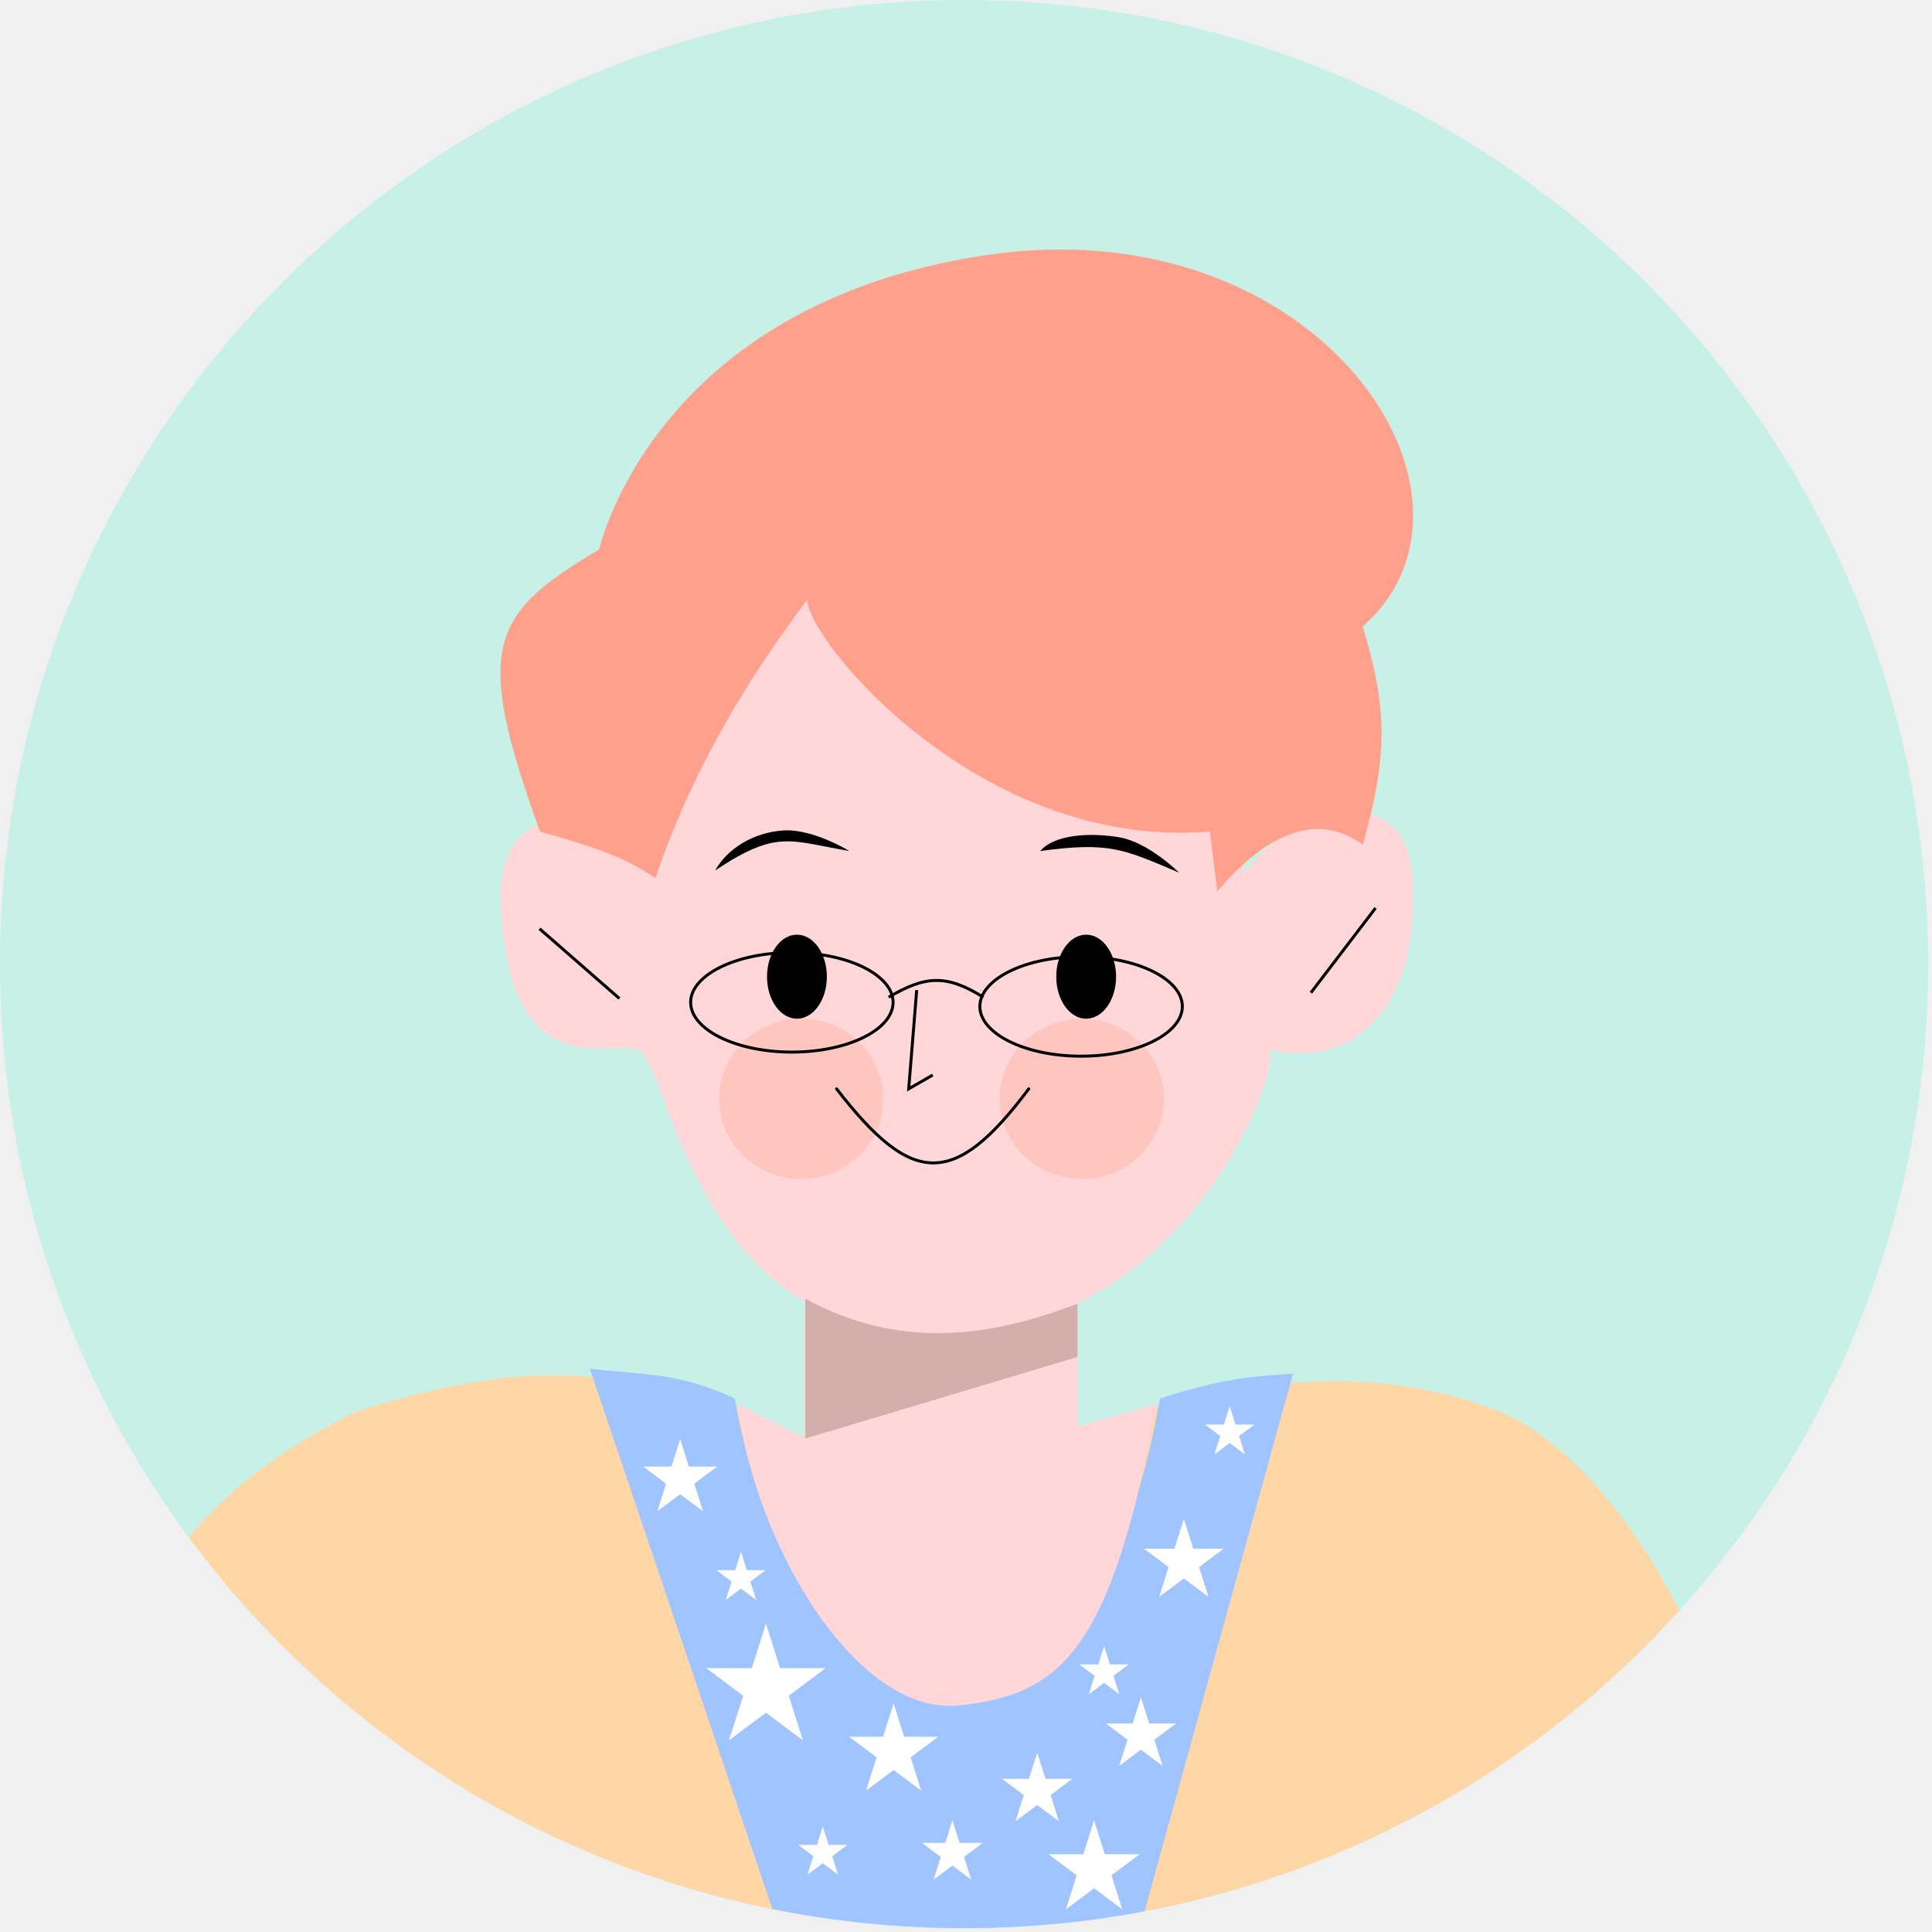
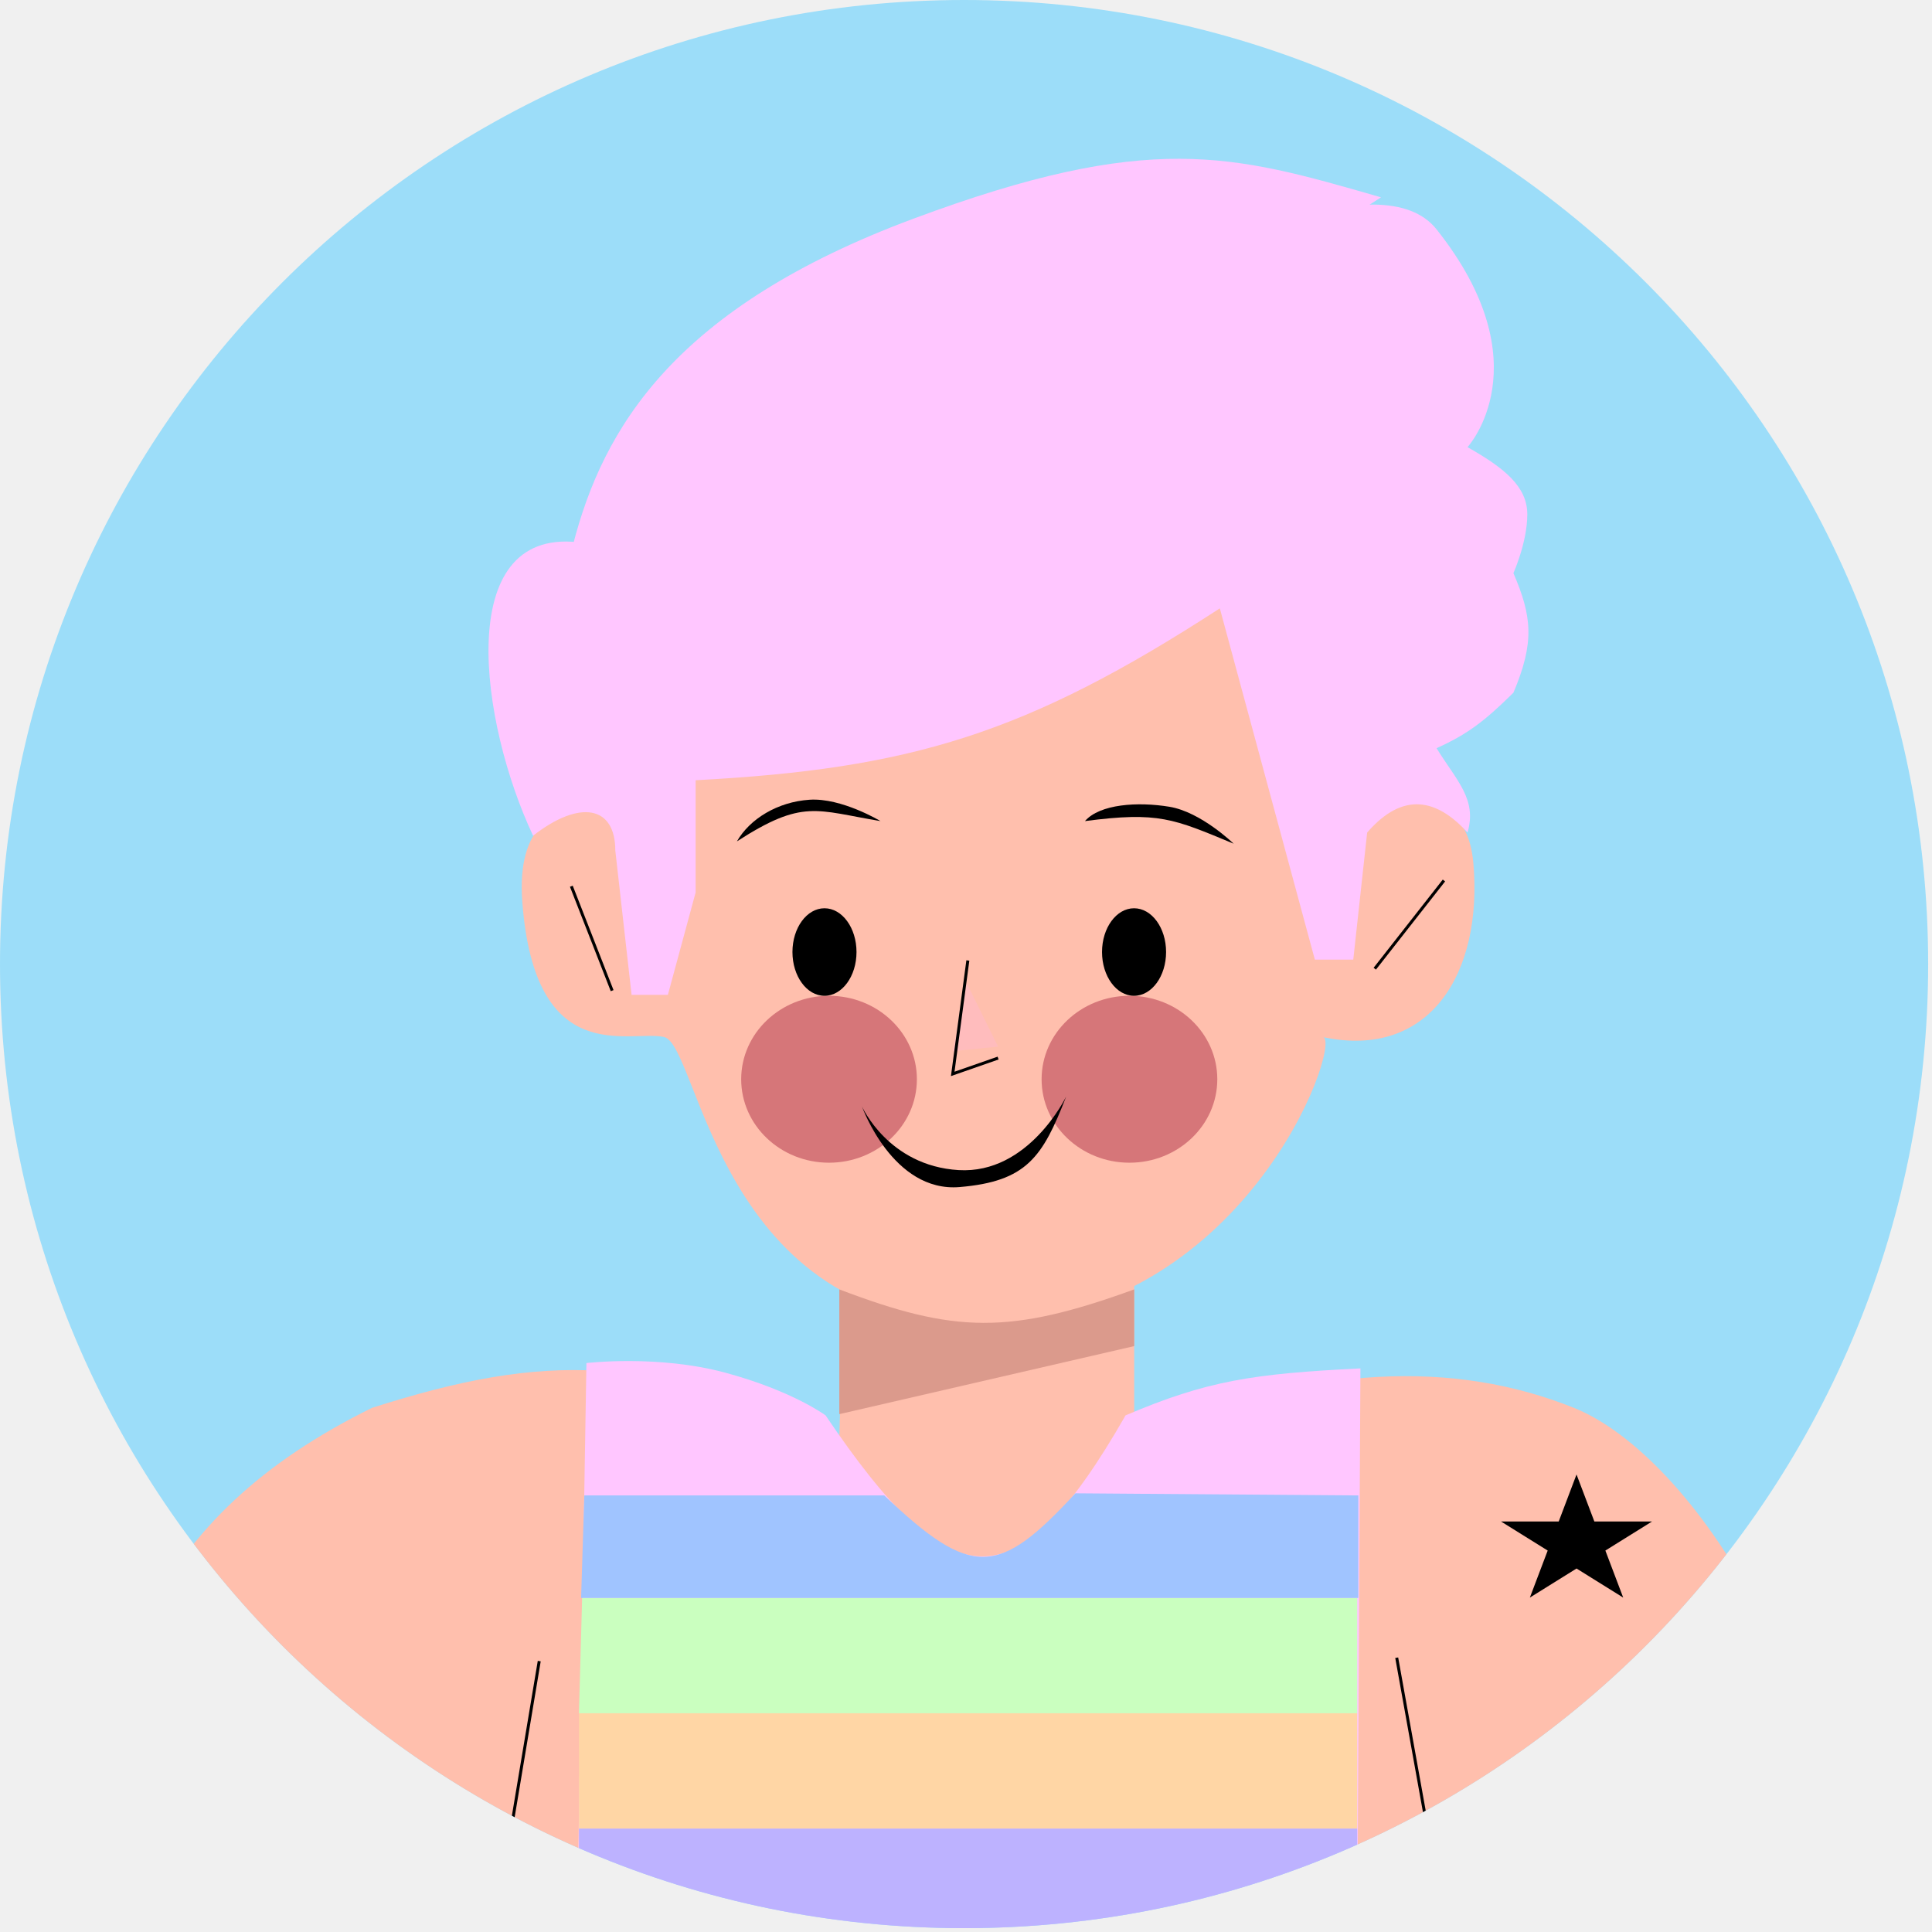
<svg xmlns="http://www.w3.org/2000/svg" width="325" height="325" viewBox="0 0 325 325" fill="none">
-   <circle cx="162.177" cy="162.177" r="162.177" fill="#C7F0E6" />
-   <mask id="mask0_460_3773" style="mask-type:alpha" maskUnits="userSpaceOnUse" x="0" y="0" width="325" height="325">
-     <circle cx="162.177" cy="162.177" r="162.177" fill="#B9FF82" />
+   <circle cx="162.177" cy="162.177" r="162.177" fill="#64D0FF" fill-opacity="0.6" />
+   <mask id="mask0_465_2738" style="mask-type:alpha" maskUnits="userSpaceOnUse" x="0" y="0" width="325" height="325">
+     <circle cx="162.177" cy="162.177" r="162.177" fill="#D9D9D9" />
  </mask>
-   <g mask="url(#mask0_460_3773)">
-     <path d="M84.271 153.737C82.442 128.194 108.726 139.828 111.458 145.621C111.18 105.228 125.583 83.501 161.328 83.501C197.539 83.501 209.092 112.982 209.239 147.208C213.626 138.638 235.963 128.501 237.534 147.208C239.099 165.845 230.445 180.278 213.392 176.544C216.215 178.14 200.573 223.873 158.634 224.679C115.863 225.502 112.792 177.741 107.097 176.502C101.402 175.263 86.292 181.973 84.271 153.737Z" fill="#FFD7D8" />
-     <path d="M135.357 241.709V220.536C152.02 226.661 161.702 228.337 181.062 220.536V241.709C209.814 230.125 233.199 229.927 252.158 237.44C271.117 244.953 296.339 283.03 294.139 324.351H11.446C15.189 279.637 24.65 254.686 60.029 237.44C88.23 228.554 104.659 228.903 135.357 241.709Z" fill="#FFD6A5" />
-     <ellipse cx="134.768" cy="184.851" rx="13.805" ry="13.479" fill="#FFC5BF" />
-     <ellipse cx="181.982" cy="184.851" rx="13.805" ry="13.479" fill="#FFC5BF" />
-     <ellipse cx="134.061" cy="164.299" rx="5.033" ry="7.069" fill="black" />
-     <ellipse cx="182.715" cy="164.299" rx="5.033" ry="7.069" fill="black" />
-     <path d="M154.208 166.553L152.861 183.163L156.902 180.845" stroke="black" stroke-width="0.5" />
-     <path d="M120.303 146.427C130.704 139.53 132.717 141.426 142.861 143.151C142.861 143.151 136.743 139.357 131.71 139.702C126.678 140.047 122.316 142.806 120.303 146.427Z" fill="black" />
-     <path d="M174.987 143.157C186.563 141.605 188.853 142.757 198.351 146.806C198.351 146.806 193.232 141.683 188.255 140.843C183.277 140.003 177.336 140.398 174.987 143.157Z" fill="black" />
-     <path d="M90.77 156.241L104.191 167.966" stroke="black" stroke-width="0.5" />
-     <path d="M231.394 152.744L220.523 166.989" stroke="black" stroke-width="0.5" />
-     <path d="M131.018 324.353L99.215 230.227C109.005 231.408 113.958 230.806 123.614 235.245C134.551 297.534 183.686 302.725 195.128 235.245C203.953 232.439 208.854 231.56 217.508 231.092L191.763 324.353H131.018Z" fill="#A0C4FF" />
-     <path d="M110.269 147.724C105.614 144.591 101.477 142.876 90.847 139.888C79.466 108.602 82.573 103.286 100.803 92.414C100.803 92.414 109.847 51.291 165.826 42.926C221.805 34.561 254.052 83.537 229.245 105.388C233.502 119.352 233.41 127.402 229.245 142.09C220.622 135.805 211.727 141.754 204.764 149.943L203.526 139.888C164.867 143.052 135.89 107.773 135.792 100.889C132.265 105.71 118.249 123.756 110.269 147.724Z" fill="#FFA08C" />
-     <path d="M124.647 261.036L125.626 264.134H128.795L126.231 266.048L127.211 269.146L124.647 267.231L122.083 269.146L123.062 266.048L120.499 264.134H123.668L124.647 261.036Z" fill="white" />
-     <path d="M150.323 286.552L152.093 292.152H157.822L153.188 295.612L154.958 301.212L150.323 297.751L145.689 301.212L147.459 295.612L142.824 292.152H148.553L150.323 286.552Z" fill="white" />
-     <path d="M128.85 273.103L131.223 280.609H138.902L132.69 285.247L135.062 292.753L128.85 288.114L122.638 292.753L125.011 285.247L118.799 280.609H126.477L128.85 273.103Z" fill="white" />
-     <path d="M174.477 294.828L175.87 299.236H180.38L176.732 301.961L178.125 306.369L174.477 303.644L170.828 306.369L172.222 301.961L168.573 299.236H173.083L174.477 294.828Z" fill="white" />
-     <path d="M191.924 285.517L193.318 289.925H197.827L194.179 292.649L195.572 297.057L191.924 294.333L188.275 297.057L189.669 292.649L186.021 289.925H190.53L191.924 285.517Z" fill="white" />
-     <path d="M160.216 306.207L161.421 310.019H165.322L162.166 312.375L163.371 316.188L160.216 313.832L157.061 316.188L158.266 312.375L155.11 310.019H159.011L160.216 306.207Z" fill="white" />
-     <path d="M184.044 306.207L185.852 311.925H191.702L186.969 315.46L188.777 321.178L184.044 317.644L179.311 321.178L181.118 315.46L176.385 311.925H182.236L184.044 306.207Z" fill="white" />
-     <path d="M185.726 276.897L186.705 279.995H189.874L187.311 281.909L188.29 285.007L185.726 283.092L183.162 285.007L184.142 281.909L181.578 279.995H184.747L185.726 276.897Z" fill="white" />
-     <path d="M114.422 242.063L115.891 246.709H120.644L116.798 249.581L118.267 254.228L114.422 251.356L110.576 254.228L112.045 249.581L108.199 246.709H112.953L114.422 242.063Z" fill="white" />
-     <path d="M138.411 307.24L139.39 310.337H142.559L139.995 312.252L140.974 315.349L138.411 313.435L135.847 315.349L136.826 312.252L134.262 310.337H137.431L138.411 307.24Z" fill="white" />
-     <path d="M206.855 236.548L207.834 239.646H211.003L208.439 241.56L209.419 244.658L206.855 242.743L204.291 244.658L205.27 241.56L202.707 239.646H205.876L206.855 236.548Z" fill="white" />
-     <path d="M199.143 255.517L200.725 260.521H205.844L201.702 263.614L203.284 268.618L199.143 265.525L195.001 268.618L196.583 263.614L192.442 260.521H197.561L199.143 255.517Z" fill="white" />
-     <path d="M135.464 241.992V218.46C152.598 223.503 164.56 224.355 181.255 218.46V240.031L194.611 236.109C186.854 278.003 178.401 285.001 161.431 286.882C144.462 288.763 127.302 260.882 124.017 236.109L135.464 241.992Z" fill="#FFD7D8" />
-     <path d="M150.237 168.611C150.237 170.846 148.415 172.937 145.315 174.484C142.229 176.023 137.949 176.982 133.208 176.982C128.467 176.982 124.187 176.023 121.101 174.484C118.001 172.937 116.179 170.846 116.179 168.611C116.179 166.377 118.001 164.286 121.101 162.739C124.187 161.2 128.467 160.24 133.208 160.24C137.949 160.24 142.229 161.2 145.315 162.739C148.415 164.286 150.237 166.377 150.237 168.611Z" stroke="black" stroke-width="0.5" />
-     <path d="M198.892 169.3C198.892 171.535 197.07 173.626 193.969 175.173C190.884 176.712 186.604 177.671 181.862 177.671C177.121 177.671 172.841 176.712 169.756 175.173C166.655 173.626 164.833 171.535 164.833 169.3C164.833 167.066 166.655 164.975 169.756 163.428C172.841 161.889 177.121 160.929 181.862 160.929C186.604 160.929 190.884 161.889 193.969 163.428C197.07 164.975 198.892 167.066 198.892 169.3Z" stroke="black" stroke-width="0.5" />
-     <path d="M149.481 167.75C155.707 164.1 159.193 163.884 165.419 167.75" stroke="black" stroke-width="0.5" />
-     <path d="M140.732 183.166C153.355 199.499 160.433 200.051 173.055 183.166" stroke="black" stroke-width="0.5" stroke-linecap="round" />
-     <path d="M135.466 241.992V218.46C150.983 226.924 165.993 225.184 181.257 219.301V228.265L135.466 241.992Z" fill="#D3AEAA" />
+   <g mask="url(#mask0_465_2738)">
+     <path d="M87.858 151.673C85.949 126.13 113.385 137.764 116.237 143.556C115.948 103.164 130.982 81.436 168.295 81.436C206.094 81.437 218.153 110.918 218.307 145.143C222.886 136.574 246.203 126.437 247.843 145.143C249.477 163.781 240.443 178.214 222.642 174.48C225.589 176.076 209.261 221.809 165.482 222.615C120.836 223.437 117.63 175.677 111.685 174.438C105.74 173.199 89.968 179.909 87.858 151.673Z" fill="#FFBFAD" />
+     <path d="M141.188 241.705L141.847 218.81C159.384 225.339 170.421 223.31 190.794 214.994V228.35V241.705C221.053 229.357 244.814 228.82 264.767 236.829C284.719 244.837 311.262 285.425 308.946 329.472H11.446C15.386 281.808 25.341 255.212 62.574 236.829C92.252 227.357 108.881 228.055 141.188 241.705Z" fill="#FFBFAD" />
+     <ellipse cx="139.46" cy="181.551" rx="14.778" ry="14.039" fill="#D67679" />
+     <ellipse cx="189.995" cy="181.551" rx="14.778" ry="14.039" fill="#D67679" />
+     <path d="M141.187 237.887V216.9C160.559 224.282 169.806 224.533 190.793 216.902V220.717V226.441L141.187 237.887Z" fill="#DB9A8C" />
+     <path d="M161.249 196.832C149.432 196.119 145.001 186.131 145.001 186.131C145.001 186.131 150.171 200.637 161.434 199.686C172.697 198.734 175.392 194.656 179.344 184.467C179.344 184.467 173.066 197.546 161.249 196.832Z" fill="black" />
+     <ellipse cx="138.693" cy="160.15" rx="5.388" ry="7.363" fill="black" />
+     <ellipse cx="190.77" cy="160.15" rx="5.388" ry="7.363" fill="black" />
+     <path d="M167.899 176.06L162.616 165.386L160.268 176.834L167.899 176.06Z" fill="#FFBCBD" />
+     <path d="M162.812 161.571L160.268 180.651L167.899 177.988" stroke="black" stroke-width="0.5" />
+     <path d="M123.965 141.535C135.1 134.351 137.255 136.327 148.114 138.123C148.114 138.123 141.565 134.172 136.177 134.531C130.789 134.89 126.12 137.764 123.965 141.535Z" fill="black" />
+     <path d="M182.51 138.122C194.902 136.506 197.354 137.706 207.521 141.923C207.521 141.923 202.041 136.587 196.713 135.712C191.384 134.837 185.024 135.249 182.51 138.122Z" fill="black" />
+     <path d="M96.112 149.083L102.974 166.646" stroke="black" stroke-width="0.5" />
+     <path d="M242.9 148.116L231.264 162.954" stroke="black" stroke-width="0.5" />
+     <path d="M243.55 326.689L234.953 278.858" stroke="black" stroke-width="0.5" />
+     <path d="M82.7 327.351L90.71 279.43" stroke="black" stroke-width="0.5" />
+     <path d="M153.656 36.786C113.607 51.692 101.463 71.865 96.366 91.741C150.717 91.68 179.821 66.846 232.317 33.194L231.768 33.036C207.221 25.967 193.409 21.99 153.656 36.786Z" fill="#FFC6FF" />
+     <path d="M227.648 161.423L229.983 140.051C236.049 133.05 241.748 134.412 246.865 140.051C248.504 134.438 245.037 131.338 241.657 125.863C246.856 123.503 249.676 121.373 254.587 116.525C258.18 108.019 257.711 103.7 254.587 96.41C254.587 96.41 256.922 91.202 256.922 86.533C256.922 81.864 253.104 78.745 246.865 75.219C246.865 75.219 259.7 61.287 241.657 38.582C223.613 15.877 117.941 93.378 97.085 91.202C76.229 89.027 80.724 121.556 89.674 140.583C97.532 134.46 103.507 135.545 103.507 143.087L106.244 167.349H112.351L117.02 150.122V131.251C153.211 129.329 172.606 123.489 205.199 102.337L221.183 161.423H227.648Z" fill="#FFC6FF" />
+     <path d="M228.313 326.99L228.852 230.19C210.713 231.088 203.037 232.255 189.341 238.092C170.859 270.425 159.754 269.011 138.876 238.092C138.876 238.092 133.309 233.961 121.995 230.908C110.68 227.855 98.648 229.292 98.648 229.292L97.031 326.99H228.313Z" fill="#FFC6FF" />
+     <path d="M97.388 307.595V326.991H228.31V307.595H97.388Z" fill="#BDB2FF" />
+     <path d="M97.388 288.199V307.595H228.31V288.199H97.388Z" fill="#FFD6A5" />
+     <path d="M97.927 268.803L97.388 288.199H228.31V268.803H97.927Z" fill="#CAFFBF" />
+     <path d="M98.292 251.562L97.752 268.803H228.495V251.562L180.903 251.203C167.972 265.211 163.483 265.57 148.756 251.562H98.292Z" fill="#A0C4FF" />
+     <path d="M265.203 248.035L268.202 255.945H277.905L270.055 260.834L273.054 268.744L265.203 263.855L257.353 268.744L260.352 260.834L252.501 255.945H262.205L265.203 248.035Z" fill="black" />
  </g>
</svg>
